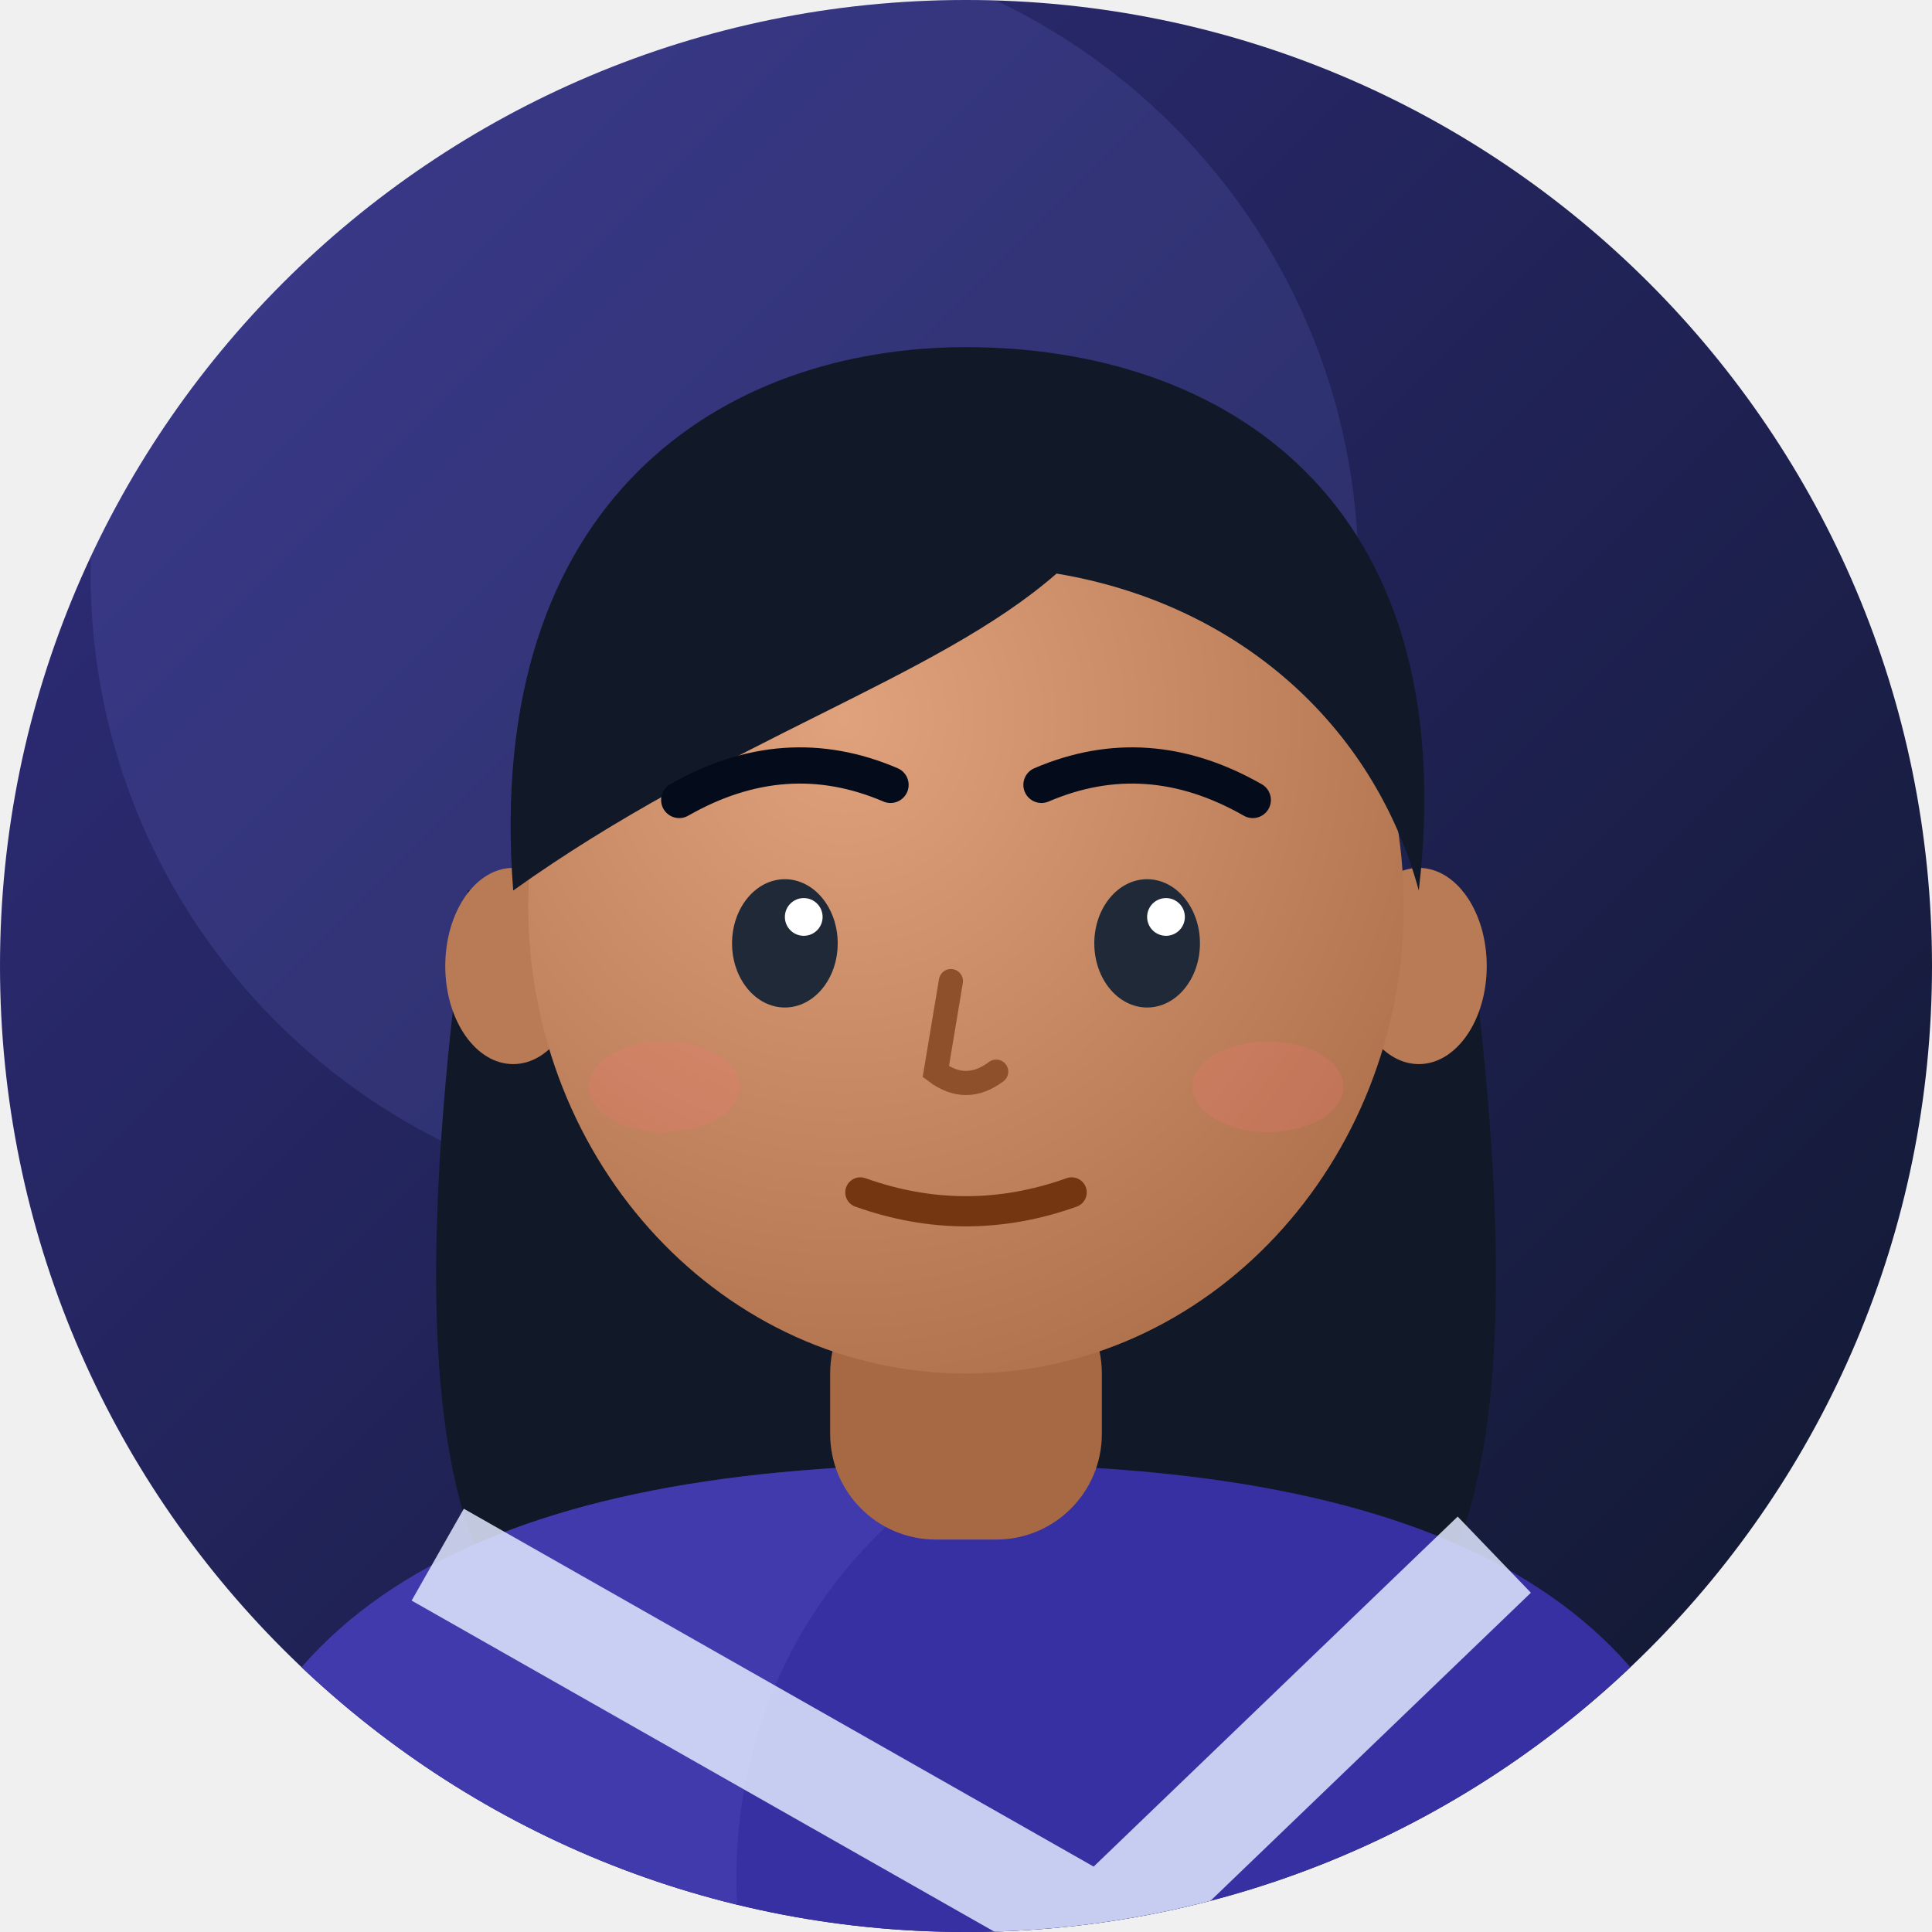
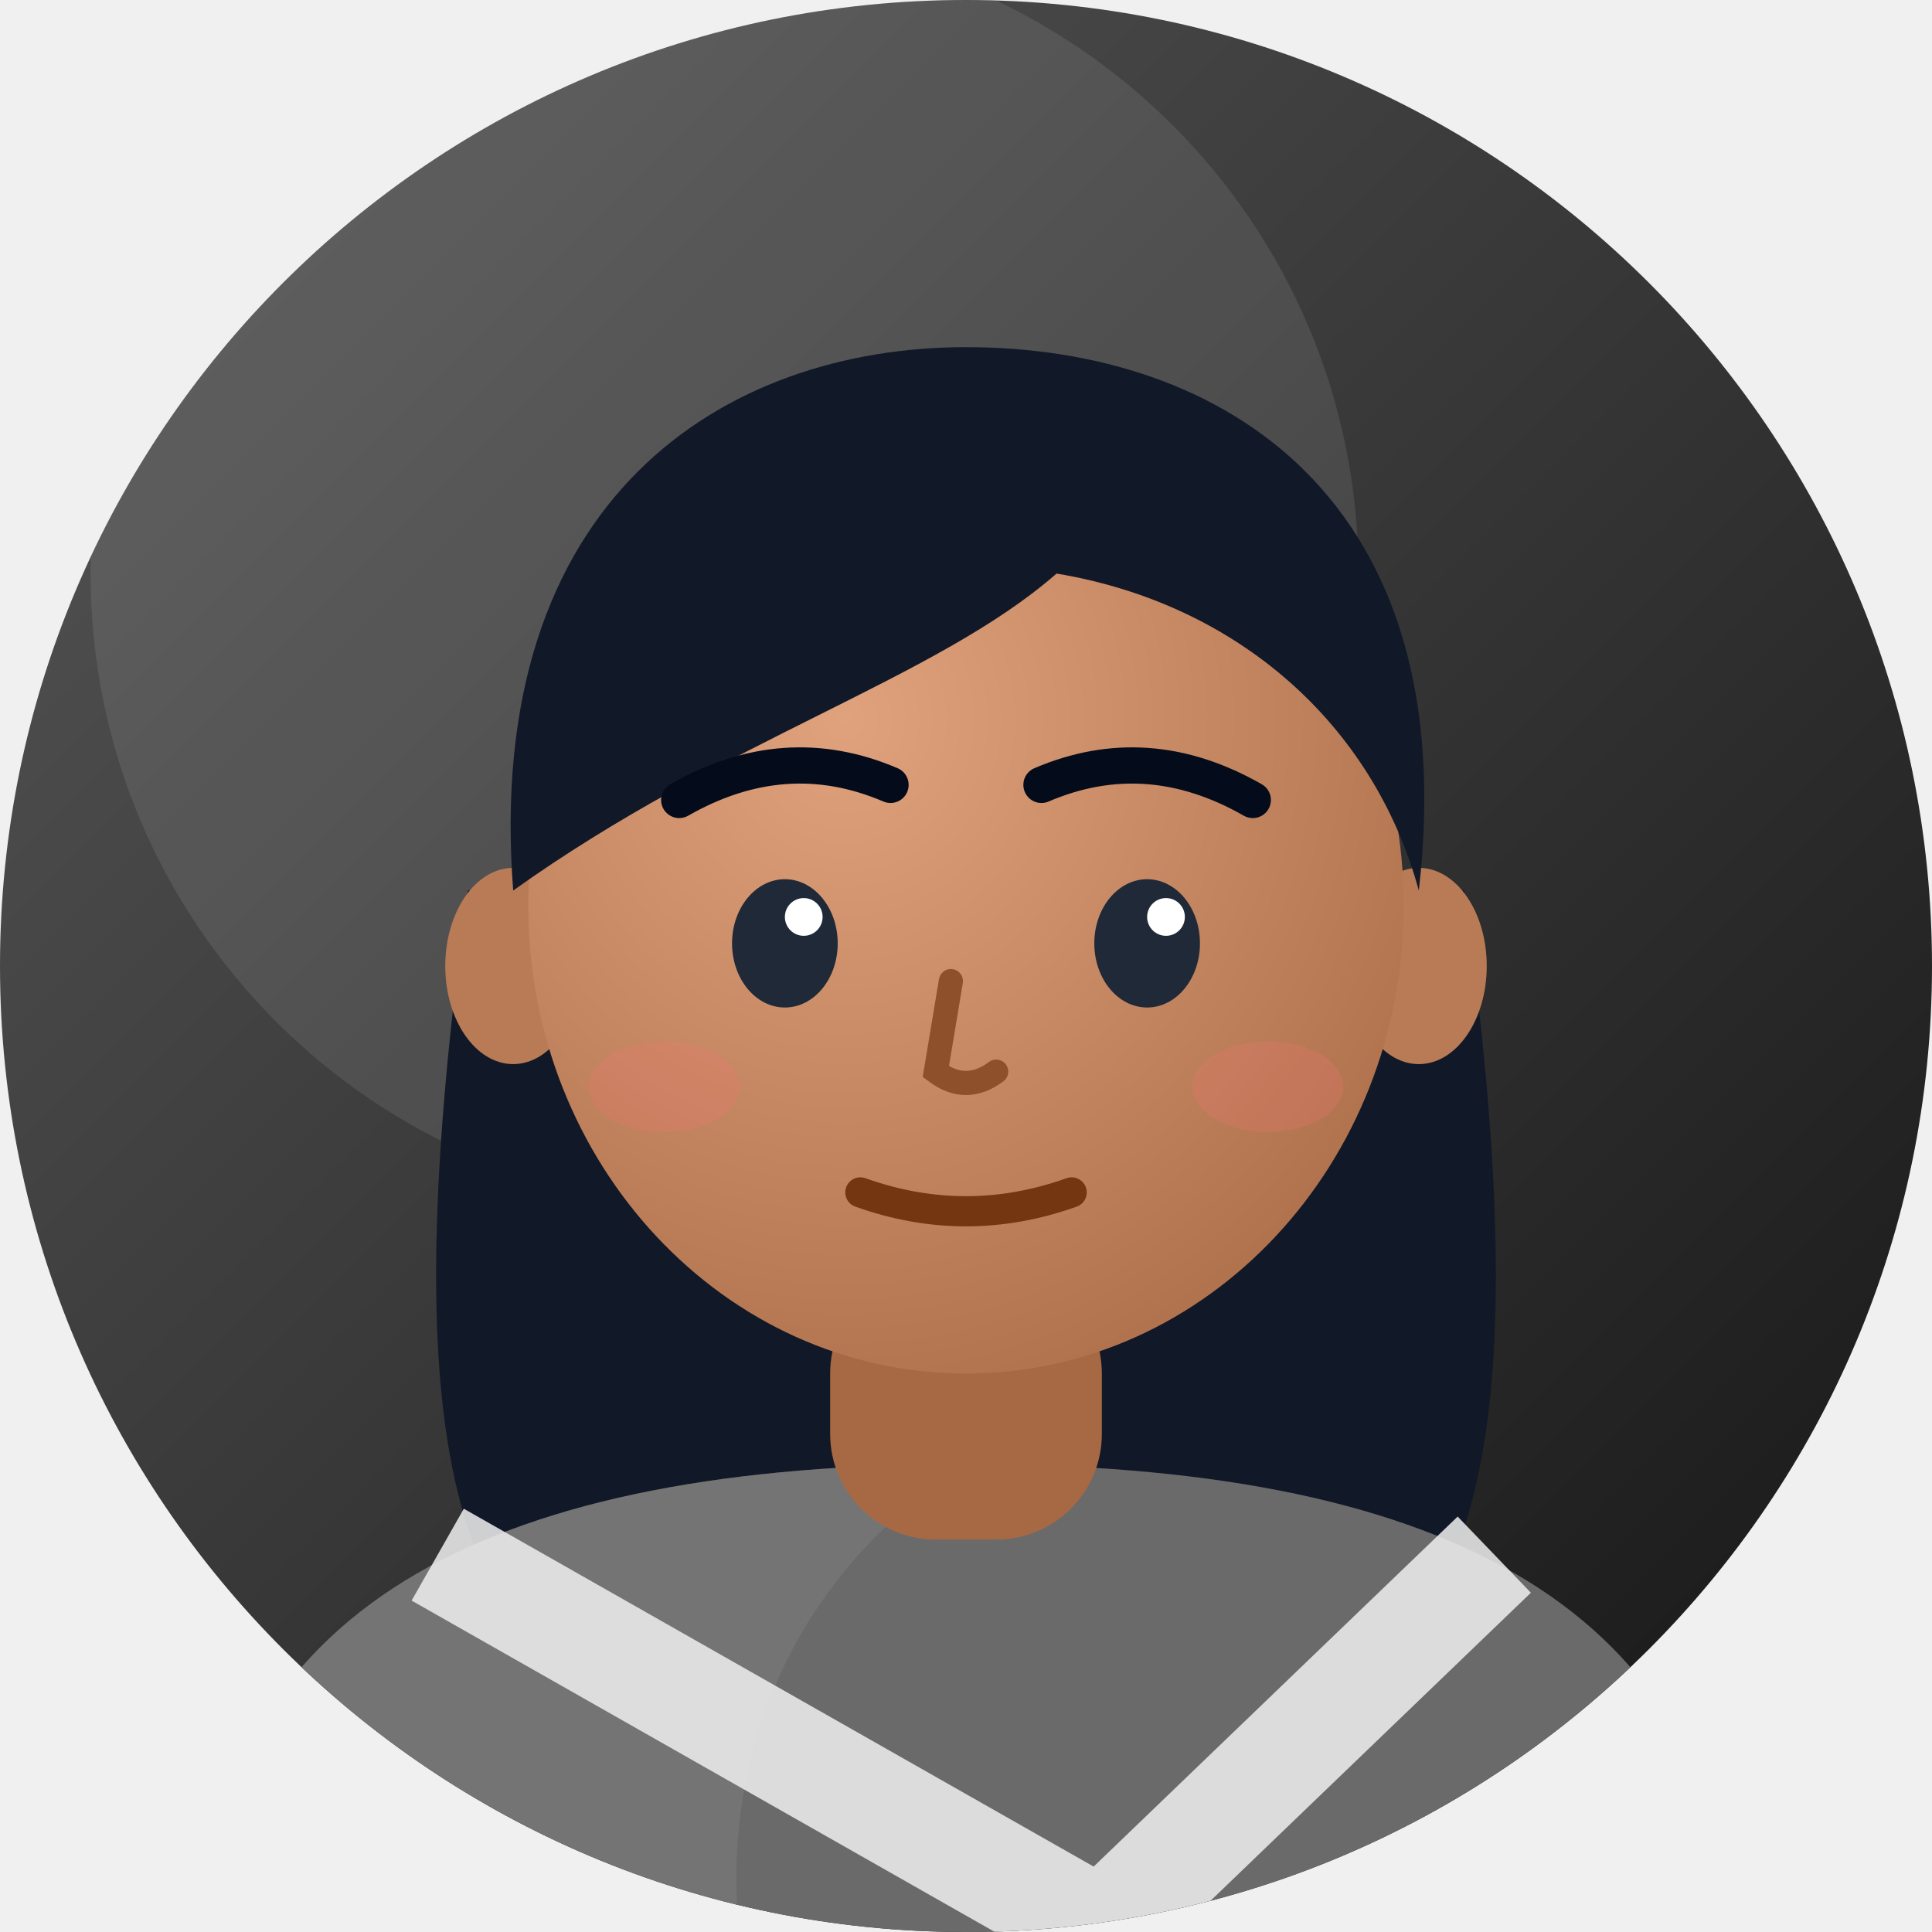
<svg xmlns="http://www.w3.org/2000/svg" viewBox="0 0 256 256" width="256" height="256" role="img" aria-label="qu_yuan">
  <defs>
    <linearGradient id="g-qu_yuan" x1="0" y1="0" x2="1" y2="1">
-       <stop offset="0" stop-color="#312e81" />
-       <stop offset="1" stop-color="#0f172a" />
+       <stop offset="0" stop-color="#585858" />
+       <stop offset="1" stop-color="#141414" />
    </linearGradient>
    <radialGradient id="f-qu_yuan" cx=".36" cy=".3" r=".8">
      <stop offset="0" stop-color="#e0a27d" />
      <stop offset="1" stop-color="#ad6f4a" />
    </radialGradient>
    <clipPath id="c-qu_yuan">
      <circle cx="128" cy="128" r="128" />
    </clipPath>
  </defs>
  <g clip-path="url(#c-qu_yuan)">
    <rect width="256" height="256" fill="url(#g-qu_yuan)" />
-     <circle cx="96" cy="76" r="84" fill="#818cf8" opacity=".14" />
+     <circle cx="96" cy="76" r="84" fill="#bcbcbc" opacity=".14" />
    <path d="M62 118 C52 190 60 218 84 226 L172 226 C196 218 204 190 194 118 Z" fill="#111827" />
-     <path d="M26 256 C30 212 66 194 128 194 C190 194 226 212 230 256 Z" fill="#3730a3" />
-     <path d="M26 256 C30 212 66 194 128 194 C100 212 96 240 98 256 Z" fill="#4b44b7" opacity=".5" />
-     <path d="M58 206 L146 256 L198 206" stroke="#e0e7ff" stroke-width="14" opacity=".85" fill="none" />
+     <path d="M26 256 C30 212 66 194 128 194 C190 194 226 212 230 256 Z" fill="#6a6a6a" />
+     <path d="M26 256 C30 212 66 194 128 194 C100 212 96 240 98 256 Z" fill="#7e7e7e" opacity=".5" />
+     <path d="M58 206 L146 256 L198 206" stroke="#f0f0f0" stroke-width="14" opacity=".85" fill="none" />
    <rect x="110" y="168" width="36" height="36" rx="14" fill="#a76944" />
    <ellipse cx="68" cy="128" rx="9" ry="13" fill="#b97b56" />
    <ellipse cx="188" cy="128" rx="9" ry="13" fill="#b97b56" />
    <ellipse cx="128" cy="120" rx="58" ry="62" fill="url(#f-qu_yuan)" />
    <path d="M68 118 C64 66 96 46 128 46 C162 46 194 66 188 118 C182 96 164 80 140 76 C124 90 96 98 68 118 Z" fill="#111827" />
    <g stroke="#040b1a" stroke-width="4.8" stroke-linecap="round" fill="none">
      <path d="M90 106 Q104 98 118 104" />
      <path d="M138 104 Q152 98 166 106" />
    </g>
    <g fill="#1f2937">
      <ellipse cx="104" cy="125" rx="7" ry="8.5" />
      <ellipse cx="152" cy="125" rx="7" ry="8.5" />
    </g>
    <g fill="#fff">
      <circle cx="106.5" cy="121.5" r="2.5" />
      <circle cx="154.5" cy="121.5" r="2.5" />
    </g>
    <ellipse cx="88" cy="144" rx="10" ry="6" fill="#f87171" opacity=".22" />
    <ellipse cx="168" cy="144" rx="10" ry="6" fill="#f87171" opacity=".22" />
    <path d="M126 130 L124 142 Q128 145 132 142" stroke="#8e502b" stroke-width="3.2" fill="none" stroke-linecap="round" />
    <path d="M114 158 Q128 163 142 158" stroke="#743611" stroke-width="4" fill="none" stroke-linecap="round" />
  </g>
</svg>
